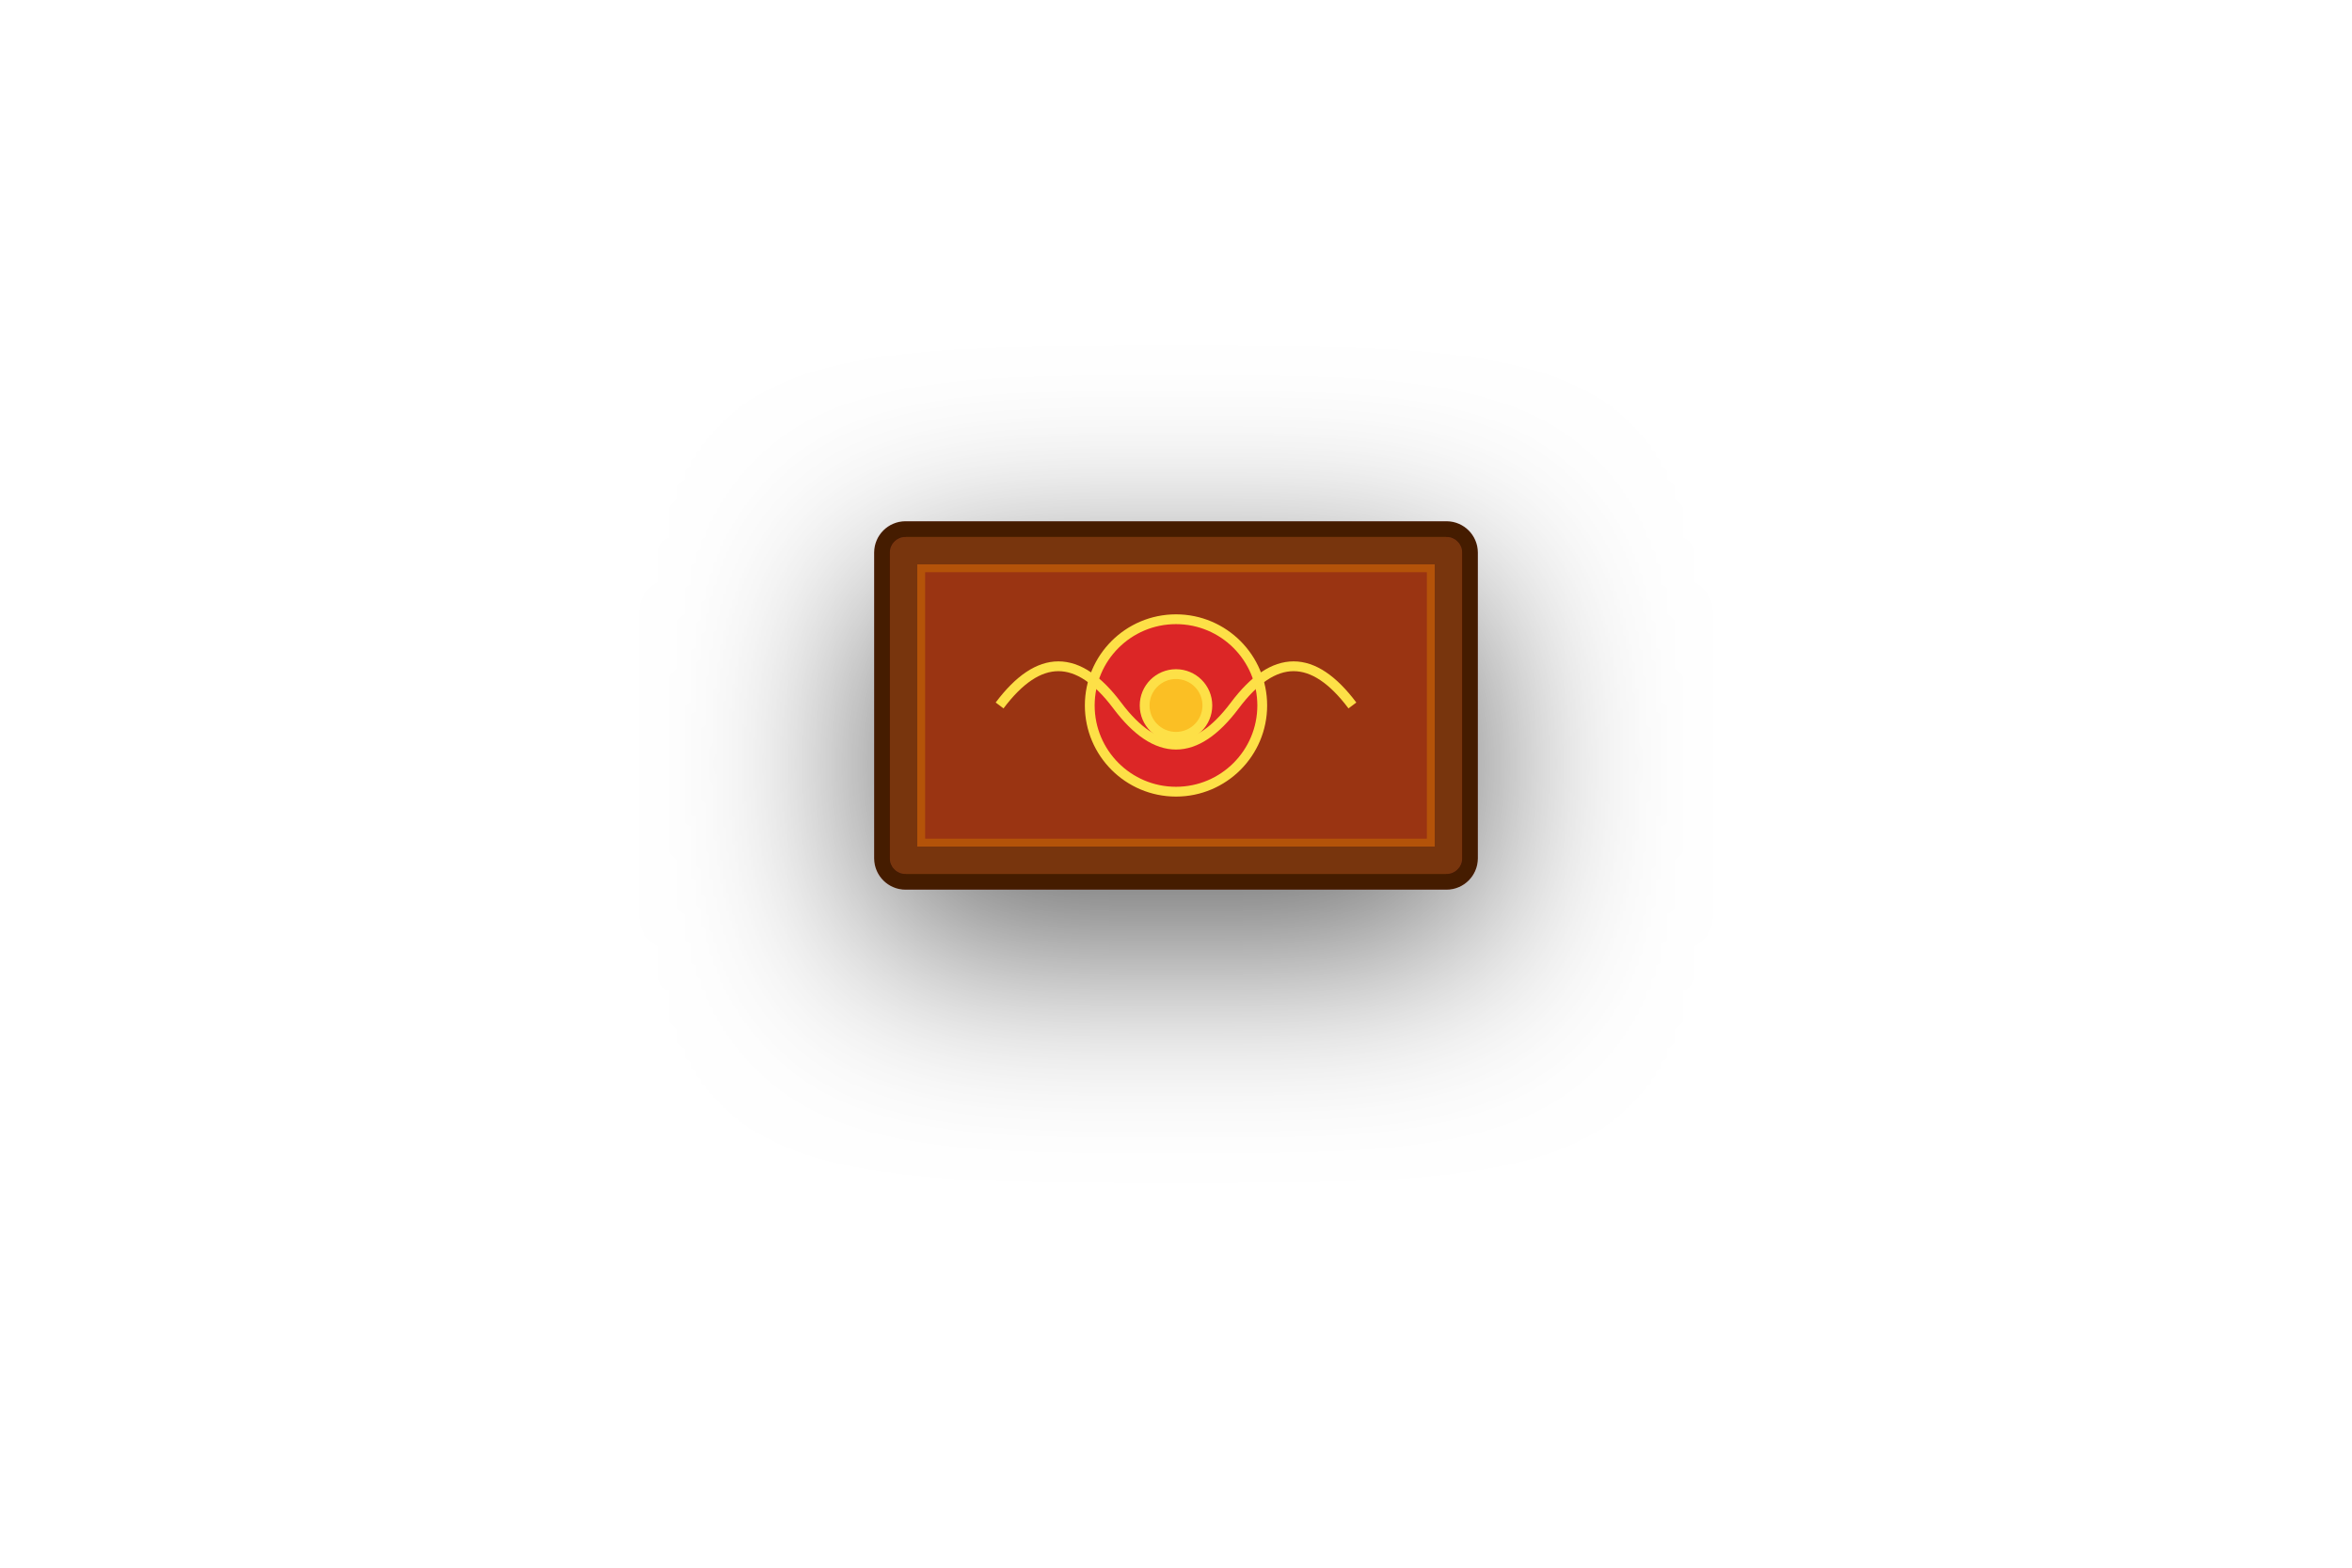
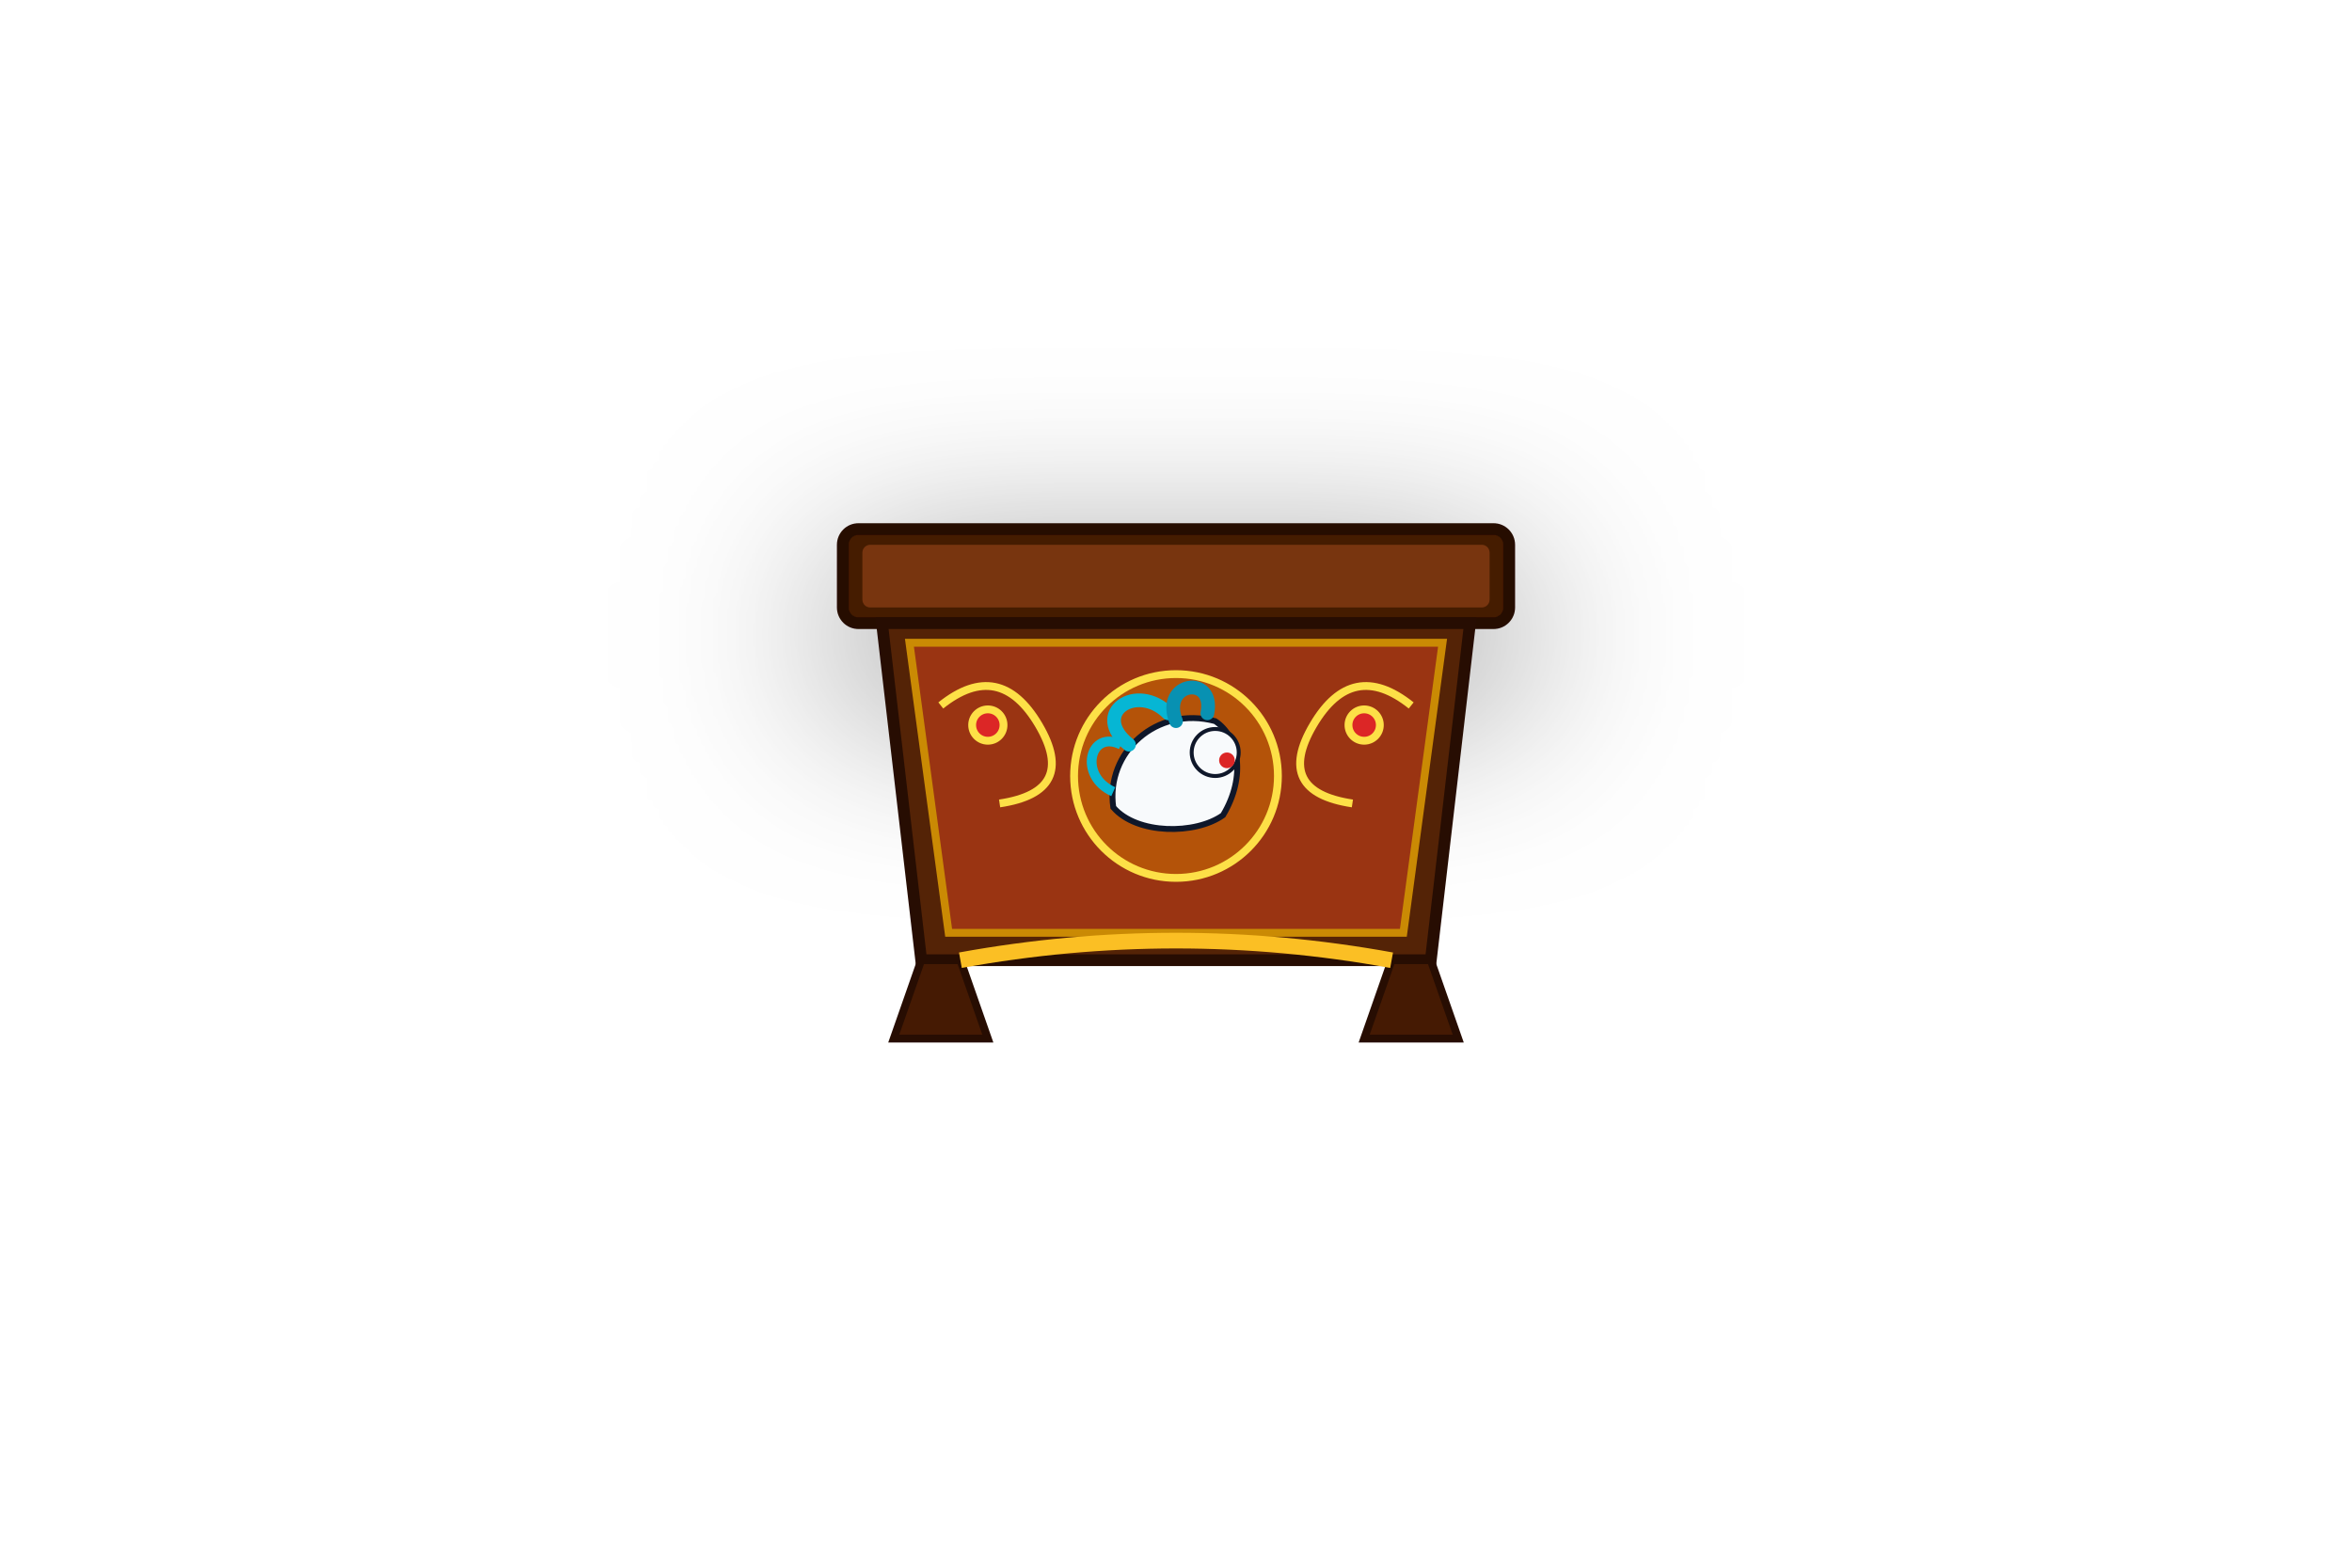
<svg xmlns="http://www.w3.org/2000/svg" width="600" height="400" viewBox="0 0 600 400" fill="none">
  <g transform="translate(300, 180)">
-     <rect x="-75" y="-45" width="150" height="90" rx="6" fill="#78350F" stroke="#451A03" stroke-width="4" filter="drop-shadow(0 15px 25px rgba(0,0,0,0.6))" />
-     <rect x="-65" y="-35" width="130" height="70" fill="#9A3412" stroke="#B45309" stroke-width="2" />
-     <g stroke="#FDE047" stroke-width="2.5" fill="none">
-       <circle cx="0" cy="0" r="22" fill="#DC2626" />
-       <path d="M-45,0 Q-30,-20 -15,0 T15,0 T45,0" />
-       <circle cx="0" cy="0" r="8" fill="#FBBF24" />
+     <g transform="translate(0, 10)">
+       <rect x="-85" y="-55" width="170" height="24" rx="4" fill="#451A03" stroke="#270D02" stroke-width="3" filter="drop-shadow(0 15px 25px rgba(0,0,0,0.6))" />
+       <rect x="-80" y="-51" width="160" height="16" rx="2" fill="#78350F" />
+       <path d="M-75,-31 L75,-31 L65,55 L-65,55 Z" fill="#542306" stroke="#270D02" stroke-width="3" />
+       <path d="M-68,-26 L68,-26 L58,48 L-58,48 Z" fill="#9A3412" stroke="#CA8A04" stroke-width="2" />
+       <g transform="translate(0, 8)">
+         <circle cx="0" cy="0" r="26" fill="#B45309" stroke="#FDE047" stroke-width="2" />
+         <path d="M-16,8 C-18,-6 -5,-18 10,-14 C16,-10 18,0 12,10 C5,15 -10,15 -16,8 Z" fill="#F8FAFC" stroke="#0F172A" stroke-width="1.5" />
+         <path d="M-12,-8 C-22,-16 -10,-24 -2,-16" fill="none" stroke="#06B6D4" stroke-width="3.5" stroke-linecap="round" />
+         <path d="M0,-14 C-4,-24 10,-26 8,-16" fill="none" stroke="#0891B2" stroke-width="3.5" stroke-linecap="round" />
+         <circle cx="10" cy="-6" r="6" fill="#F8FAFC" stroke="#0F172A" stroke-width="1" />
+         <circle cx="13" cy="-4" r="2" fill="#DC2626" />
+         <path d="M-16,4 C-25,0 -22,-12 -14,-8" fill="none" stroke="#06B6D4" stroke-width="2.5" />
+       </g>
+       <g stroke="#FDE047" stroke-width="2" fill="none">
+         <path d="M-60,-10 Q-45,-22 -35,-5 T-45,15" />
+         <circle cx="-48" cy="-5" r="4" fill="#DC2626" />
+         <path d="M60,-10 Q45,-22 35,-5 T45,15" />
+         <circle cx="48" cy="-5" r="4" fill="#DC2626" />
+       </g>
+       <path d="M-65,55 L-72,75 L-48,75 L-55,55 Z" fill="#451A03" stroke="#270D02" stroke-width="2" />
+       <path d="M65,55 L72,75 L48,75 L55,55 Z" fill="#451A03" stroke="#270D02" stroke-width="2" />
+       <path d="M-55,55 Q0,45 55,55" fill="none" stroke="#FBBF24" stroke-width="4" />
    </g>
  </g>
</svg>
